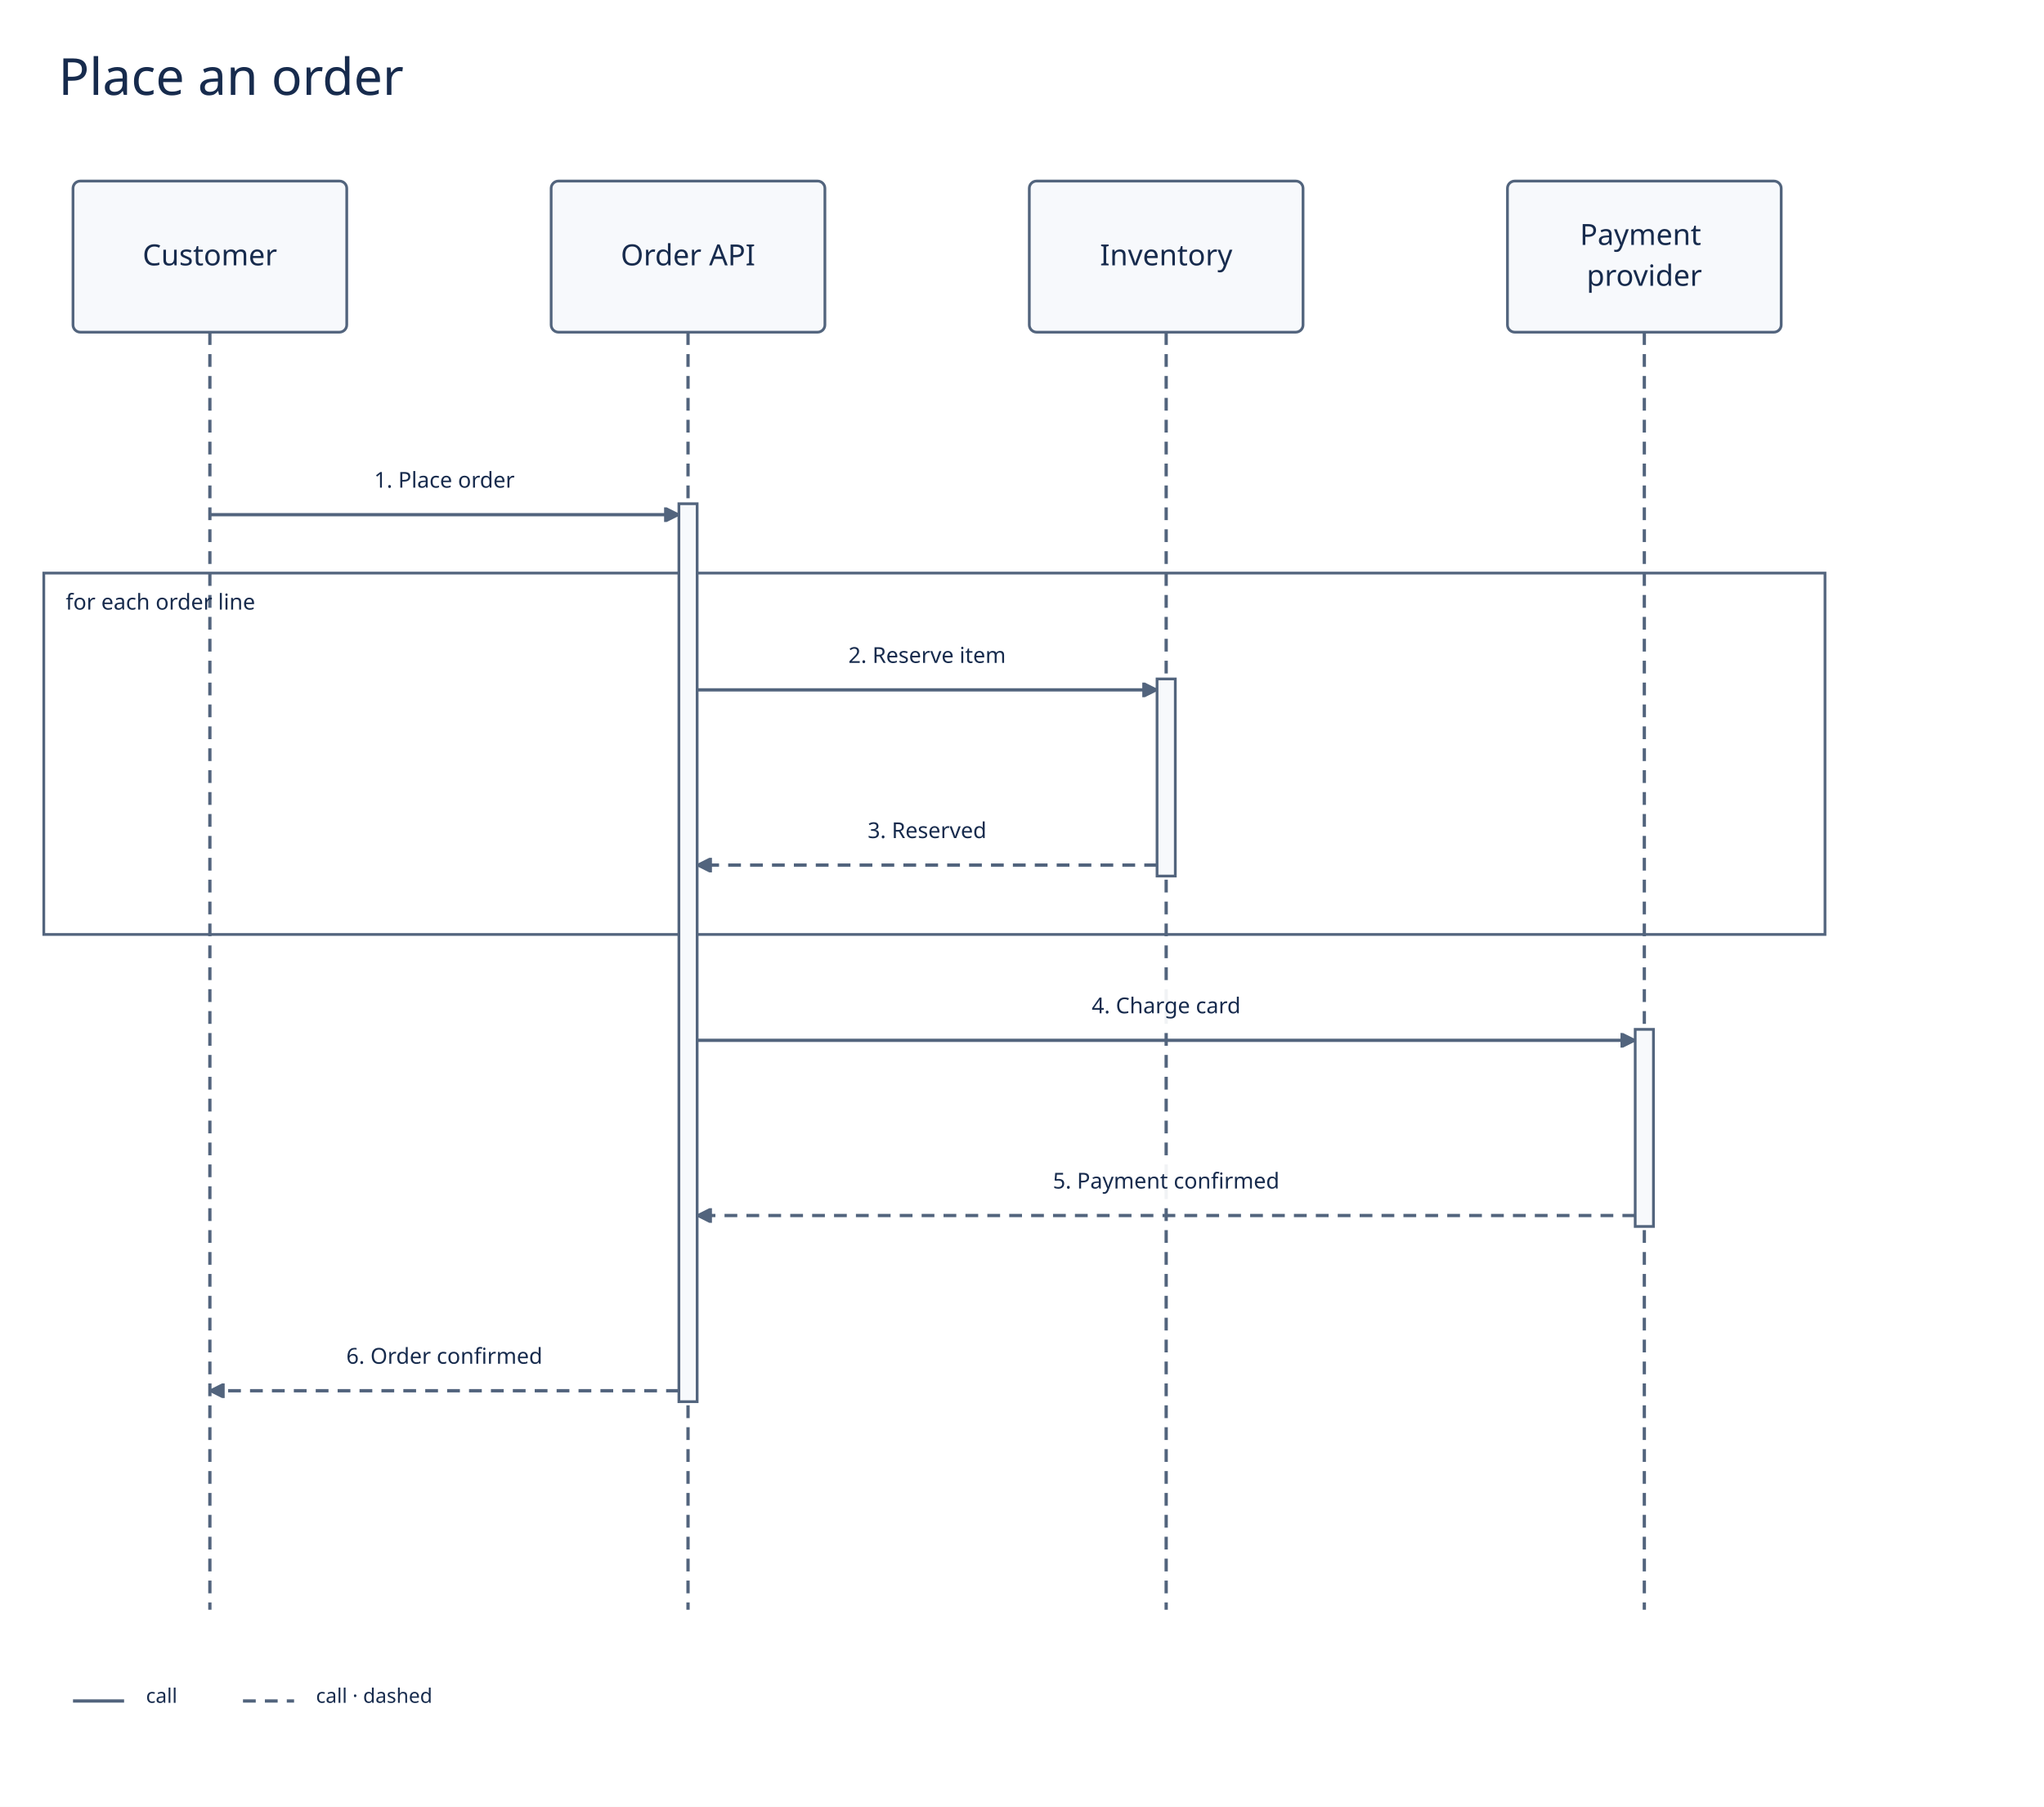
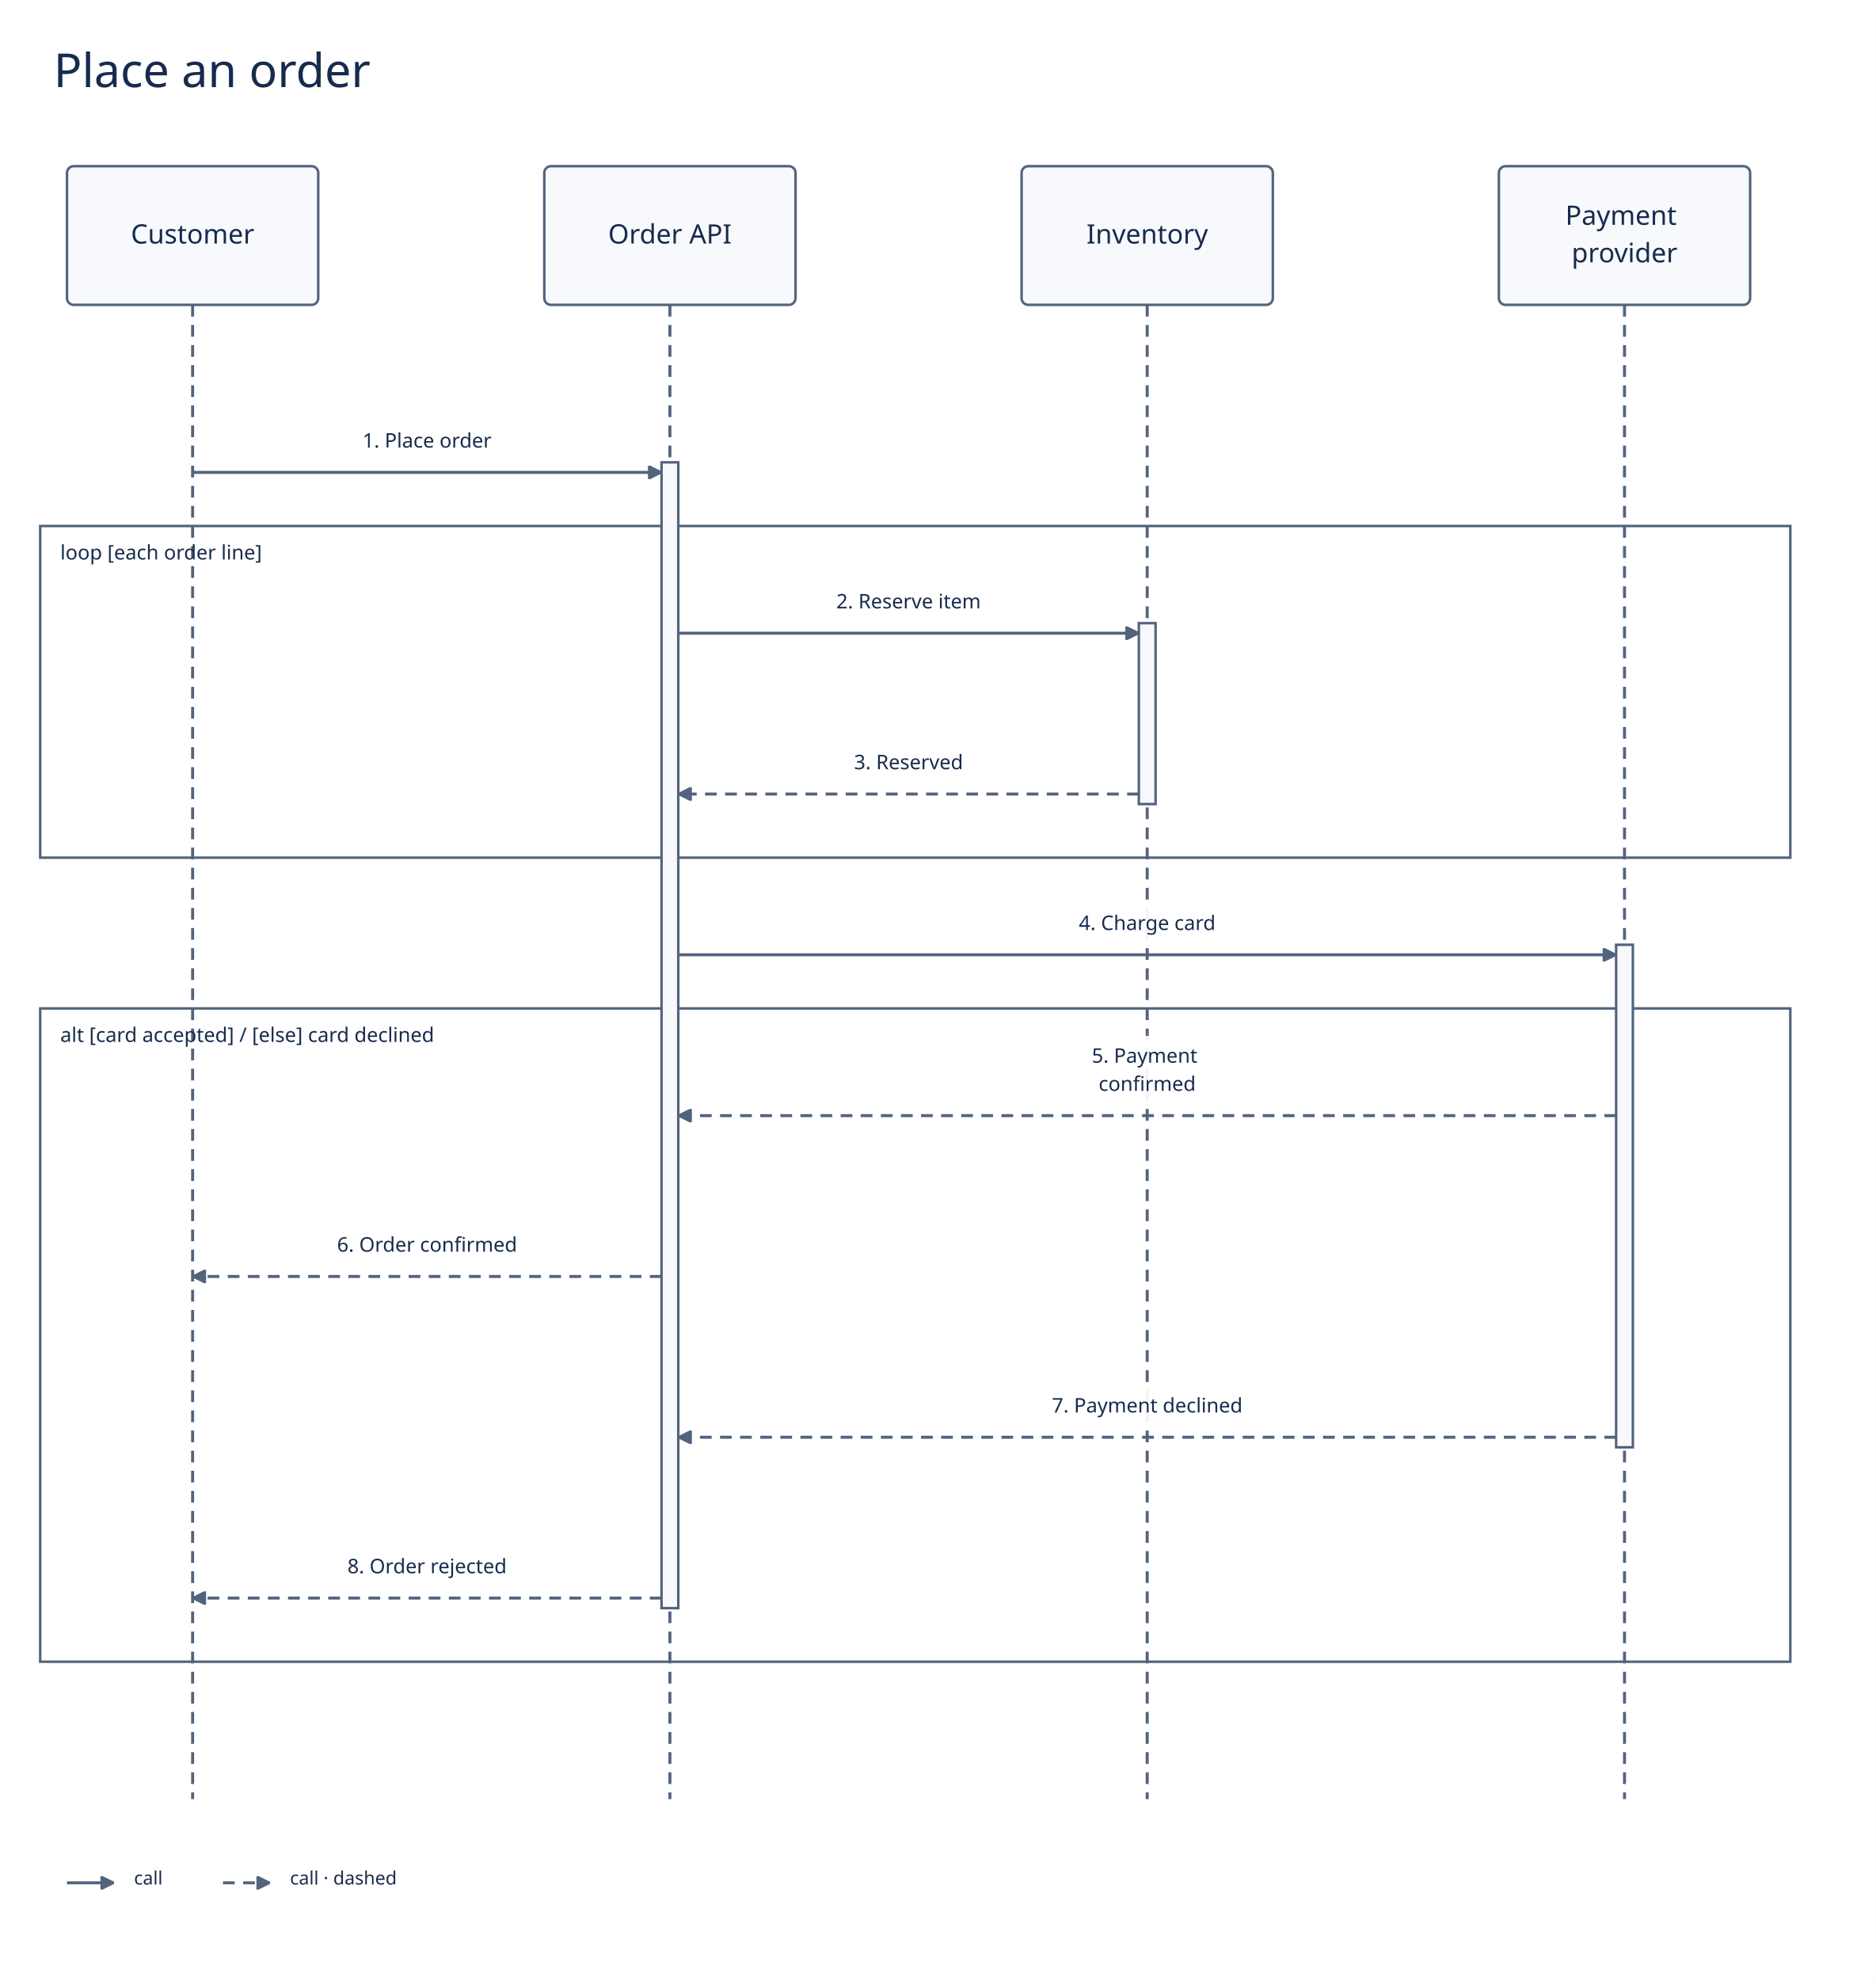
- <svg xmlns="http://www.w3.org/2000/svg" viewBox="0 0 1120 990" width="1120" height="990" lang="en" role="img" aria-labelledby="e1-en-document-title e1-en-document-desc" data-archatlas="0.1" data-measured-with="pillow">
+ <svg xmlns="http://www.w3.org/2000/svg" viewBox="0 0 1120 1182" width="1120" height="1182" lang="en" role="img" aria-labelledby="e1-en-document-title e1-en-document-desc" data-archatlas="0.1" data-measured-with="pillow">
  <defs>
    <marker id="e1-en-marker-peer-arrow" viewBox="0 0 10 10" refX="10" refY="5" markerWidth="8" markerHeight="8" markerUnits="userSpaceOnUse" orient="auto-start-reverse">
      <path d="M 0 0 L 10 5 L 0 10 Z" fill="#52647d" stroke="#52647d" stroke-width="1.5" />
    </marker>
    <marker id="e1-en-marker-peer-circle" viewBox="0 0 10 10" refX="5" refY="5" markerWidth="8" markerHeight="8" markerUnits="userSpaceOnUse">
      <circle cx="5" cy="5" r="3.5" fill="#ffffff" stroke="#52647d" stroke-width="1.5" />
    </marker>
  </defs>
-   <rect width="1120" height="990" fill="#ffffff" data-role="canvas" />
-   <rect id="e1-en-shape-group-loop1" data-id="loop1" data-role="group" data-parent="" data-kind="frame" fill="#ffffff" stroke="#52647d" stroke-width="1.5" data-box="24 314 976 198" x="24" y="314" width="976" height="198" rx="0" />
+   <rect width="1120" height="1182" fill="#ffffff" data-role="canvas" />
+   <rect id="e1-en-shape-group-alt1" data-id="alt1" data-role="group" data-parent="" data-kind="frame" fill="#ffffff" stroke="#52647d" stroke-width="1.5" data-box="24 602 1044.906 390" x="24" y="602" width="1044.906" height="390" rx="0" />
+   <rect id="e1-en-shape-group-loop1" data-id="loop1" data-role="group" data-parent="" data-kind="frame" fill="#ffffff" stroke="#52647d" stroke-width="1.5" data-box="24 314 1044.906 198" x="24" y="314" width="1044.906" height="198" rx="0" />
  <rect id="e1-en-shape-node-cust" data-id="cust" data-role="node" data-parent="" data-kind="lifeline" fill="#f7f9fc" stroke="#52647d" stroke-width="1.5" data-box="40 99.2 150 82.8" x="40" y="99.2" width="150" height="82.8" rx="4" />
-   <rect id="e1-en-shape-node-api" data-id="api" data-role="node" data-parent="" data-kind="lifeline" fill="#f7f9fc" stroke="#52647d" stroke-width="1.5" data-box="302 99.2 150 82.8" x="302" y="99.2" width="150" height="82.8" rx="4" />
-   <rect id="e1-en-shape-node-inv" data-id="inv" data-role="node" data-parent="" data-kind="lifeline" fill="#f7f9fc" stroke="#52647d" stroke-width="1.5" data-box="564 99.2 150 82.8" x="564" y="99.2" width="150" height="82.8" rx="4" />
-   <rect id="e1-en-shape-node-pay" data-id="pay" data-role="node" data-parent="" data-kind="lifeline" fill="#f7f9fc" stroke="#52647d" stroke-width="1.5" data-box="826 99.2 150 82.8" x="826" y="99.2" width="150" height="82.8" rx="4" />
-   <polyline id="e1-en-edge-cust-lifeline" data-id="cust-lifeline" data-role="edge" data-from="cust" data-to="cust" data-kind="lifeline" points="115,182 115,882" fill="none" stroke="#52647d" stroke-width="1.8" stroke-linejoin="round" stroke-dasharray="7 5" />
-   <polyline id="e1-en-edge-api-lifeline" data-id="api-lifeline" data-role="edge" data-from="api" data-to="api" data-kind="lifeline" points="377,182 377,882" fill="none" stroke="#52647d" stroke-width="1.8" stroke-linejoin="round" stroke-dasharray="7 5" />
-   <polyline id="e1-en-edge-inv-lifeline" data-id="inv-lifeline" data-role="edge" data-from="inv" data-to="inv" data-kind="lifeline" points="639,182 639,882" fill="none" stroke="#52647d" stroke-width="1.8" stroke-linejoin="round" stroke-dasharray="7 5" />
-   <polyline id="e1-en-edge-pay-lifeline" data-id="pay-lifeline" data-role="edge" data-from="pay" data-to="pay" data-kind="lifeline" points="901,182 901,882" fill="none" stroke="#52647d" stroke-width="1.8" stroke-linejoin="round" stroke-dasharray="7 5" />
-   <rect id="e1-en-shape-activation-__activation-1" data-id="__activation-1" data-role="activation" data-parent="api" data-kind="component" fill="#f7f9fc" stroke="#52647d" stroke-width="1.5" data-box="372 276 10 492" x="372" y="276" width="10" height="492" rx="0" />
-   <rect id="e1-en-shape-activation-__activation-2" data-id="__activation-2" data-role="activation" data-parent="inv" data-kind="component" fill="#f7f9fc" stroke="#52647d" stroke-width="1.5" data-box="634 372 10 108" x="634" y="372" width="10" height="108" rx="0" />
-   <rect id="e1-en-shape-activation-__activation-3" data-id="__activation-3" data-role="activation" data-parent="pay" data-kind="component" fill="#f7f9fc" stroke="#52647d" stroke-width="1.5" data-box="896 564 10 108" x="896" y="564" width="10" height="108" rx="0" />
-   <polyline id="e1-en-edge-edge-1" data-id="edge-1" data-role="edge" data-from="cust" data-to="api" data-kind="call" points="115,282 372,282" fill="none" stroke="#52647d" stroke-width="1.8" stroke-linejoin="round" marker-end="url(#e1-en-marker-peer-arrow)" />
-   <polyline id="e1-en-edge-edge-2" data-id="edge-2" data-role="edge" data-from="api" data-to="inv" data-kind="call" points="382,378 634,378" fill="none" stroke="#52647d" stroke-width="1.8" stroke-linejoin="round" marker-end="url(#e1-en-marker-peer-arrow)" />
-   <polyline id="e1-en-edge-edge-3" data-id="edge-3" data-role="edge" data-from="inv" data-to="api" data-kind="call" points="634,474 382,474" fill="none" stroke="#52647d" stroke-width="1.8" stroke-linejoin="round" marker-end="url(#e1-en-marker-peer-arrow)" stroke-dasharray="7 5" />
-   <polyline id="e1-en-edge-edge-4" data-id="edge-4" data-role="edge" data-from="api" data-to="pay" data-kind="call" points="382,570 896,570" fill="none" stroke="#52647d" stroke-width="1.8" stroke-linejoin="round" marker-end="url(#e1-en-marker-peer-arrow)" />
-   <polyline id="e1-en-edge-edge-5" data-id="edge-5" data-role="edge" data-from="pay" data-to="api" data-kind="call" points="896,666 382,666" fill="none" stroke="#52647d" stroke-width="1.8" stroke-linejoin="round" marker-end="url(#e1-en-marker-peer-arrow)" stroke-dasharray="7 5" />
-   <polyline id="e1-en-edge-edge-6" data-id="edge-6" data-role="edge" data-from="api" data-to="cust" data-kind="call" points="372,762 115,762" fill="none" stroke="#52647d" stroke-width="1.8" stroke-linejoin="round" marker-end="url(#e1-en-marker-peer-arrow)" stroke-dasharray="7 5" />
-   <polyline id="e1-en-edge-legend-line-0" data-id="legend-line-0" data-role="edge" data-from="" data-to="" data-kind="legend" points="40,932 68,932" fill="none" stroke="#52647d" stroke-width="1.8" stroke-linejoin="round" />
-   <polyline id="e1-en-edge-legend-line-1" data-id="legend-line-1" data-role="edge" data-from="" data-to="" data-kind="legend" points="133.141,932 161.141,932" fill="none" stroke="#52647d" stroke-width="1.8" stroke-linejoin="round" stroke-dasharray="7 5" />
-   <rect id="e1-en-shape-label-bg-__edge-1-background" data-id="__edge-1-background" data-role="label-bg" data-parent="edge-1" x="199.984" y="251.2" width="87.031" height="24.8" fill="#ffffff" fill-opacity="0.92" rx="3" />
-   <rect id="e1-en-shape-label-bg-__edge-2-background" data-id="__edge-2-background" data-role="label-bg" data-parent="edge-2" x="459.852" y="347.2" width="96.297" height="24.8" fill="#ffffff" fill-opacity="0.92" rx="3" />
-   <rect id="e1-en-shape-label-bg-__edge-3-background" data-id="__edge-3-background" data-role="label-bg" data-parent="edge-3" x="470.43" y="443.2" width="75.141" height="24.8" fill="#ffffff" fill-opacity="0.92" rx="3" />
-   <rect id="e1-en-shape-label-bg-__edge-4-background" data-id="__edge-4-background" data-role="label-bg" data-parent="edge-4" x="593.188" y="539.2" width="91.625" height="24.8" fill="#ffffff" fill-opacity="0.92" rx="3" />
-   <rect id="e1-en-shape-label-bg-__edge-5-background" data-id="__edge-5-background" data-role="label-bg" data-parent="edge-5" x="571.914" y="635.2" width="134.172" height="24.8" fill="#ffffff" fill-opacity="0.92" rx="3" />
-   <rect id="e1-en-shape-label-bg-__edge-6-background" data-id="__edge-6-background" data-role="label-bg" data-parent="edge-6" x="184.75" y="731.2" width="117.5" height="24.8" fill="#ffffff" fill-opacity="0.92" rx="3" />
+   <rect id="e1-en-shape-node-api" data-id="api" data-role="node" data-parent="" data-kind="lifeline" fill="#f7f9fc" stroke="#52647d" stroke-width="1.5" data-box="324.969 99.2 150 82.8" x="324.969" y="99.2" width="150" height="82.8" rx="4" />
+   <rect id="e1-en-shape-node-inv" data-id="inv" data-role="node" data-parent="" data-kind="lifeline" fill="#f7f9fc" stroke="#52647d" stroke-width="1.5" data-box="609.938 99.2 150 82.8" x="609.938" y="99.2" width="150" height="82.8" rx="4" />
+   <rect id="e1-en-shape-node-pay" data-id="pay" data-role="node" data-parent="" data-kind="lifeline" fill="#f7f9fc" stroke="#52647d" stroke-width="1.5" data-box="894.906 99.2 150 82.8" x="894.906" y="99.2" width="150" height="82.8" rx="4" />
+   <polyline id="e1-en-edge-cust-lifeline" data-id="cust-lifeline" data-role="edge" data-from="cust" data-to="cust" data-kind="lifeline" points="115,182 115,1074" fill="none" stroke="#52647d" stroke-width="1.8" stroke-linejoin="round" stroke-dasharray="7 5" />
+   <polyline id="e1-en-edge-api-lifeline" data-id="api-lifeline" data-role="edge" data-from="api" data-to="api" data-kind="lifeline" points="399.969,182 399.969,1074" fill="none" stroke="#52647d" stroke-width="1.8" stroke-linejoin="round" stroke-dasharray="7 5" />
+   <polyline id="e1-en-edge-inv-lifeline" data-id="inv-lifeline" data-role="edge" data-from="inv" data-to="inv" data-kind="lifeline" points="684.938,182 684.938,1074" fill="none" stroke="#52647d" stroke-width="1.8" stroke-linejoin="round" stroke-dasharray="7 5" />
+   <polyline id="e1-en-edge-pay-lifeline" data-id="pay-lifeline" data-role="edge" data-from="pay" data-to="pay" data-kind="lifeline" points="969.906,182 969.906,1074" fill="none" stroke="#52647d" stroke-width="1.8" stroke-linejoin="round" stroke-dasharray="7 5" />
+   <rect id="e1-en-shape-activation-__activation-1" data-id="__activation-1" data-role="activation" data-parent="api" data-kind="component" fill="#f7f9fc" stroke="#52647d" stroke-width="1.5" data-box="394.969 276 10 684" x="394.969" y="276" width="10" height="684" rx="0" />
+   <rect id="e1-en-shape-activation-__activation-2" data-id="__activation-2" data-role="activation" data-parent="inv" data-kind="component" fill="#f7f9fc" stroke="#52647d" stroke-width="1.5" data-box="679.938 372 10 108" x="679.938" y="372" width="10" height="108" rx="0" />
+   <rect id="e1-en-shape-activation-__activation-3" data-id="__activation-3" data-role="activation" data-parent="pay" data-kind="component" fill="#f7f9fc" stroke="#52647d" stroke-width="1.5" data-box="964.906 564 10 300" x="964.906" y="564" width="10" height="300" rx="0" />
+   <polyline id="e1-en-edge-edge-1" data-id="edge-1" data-role="edge" data-from="cust" data-to="api" data-kind="call" points="115,282 394.969,282" fill="none" stroke="#52647d" stroke-width="1.8" stroke-linejoin="round" marker-end="url(#e1-en-marker-peer-arrow)" />
+   <polyline id="e1-en-edge-edge-2" data-id="edge-2" data-role="edge" data-from="api" data-to="inv" data-kind="call" points="404.969,378 679.938,378" fill="none" stroke="#52647d" stroke-width="1.8" stroke-linejoin="round" marker-end="url(#e1-en-marker-peer-arrow)" />
+   <polyline id="e1-en-edge-edge-3" data-id="edge-3" data-role="edge" data-from="inv" data-to="api" data-kind="call" points="679.938,474 404.969,474" fill="none" stroke="#52647d" stroke-width="1.8" stroke-linejoin="round" marker-end="url(#e1-en-marker-peer-arrow)" stroke-dasharray="7 5" />
+   <polyline id="e1-en-edge-edge-4" data-id="edge-4" data-role="edge" data-from="api" data-to="pay" data-kind="call" points="404.969,570 964.906,570" fill="none" stroke="#52647d" stroke-width="1.8" stroke-linejoin="round" marker-end="url(#e1-en-marker-peer-arrow)" />
+   <polyline id="e1-en-edge-edge-5" data-id="edge-5" data-role="edge" data-from="pay" data-to="api" data-kind="call" points="964.906,666 404.969,666" fill="none" stroke="#52647d" stroke-width="1.8" stroke-linejoin="round" marker-end="url(#e1-en-marker-peer-arrow)" stroke-dasharray="7 5" />
+   <polyline id="e1-en-edge-edge-6" data-id="edge-6" data-role="edge" data-from="api" data-to="cust" data-kind="call" points="394.969,762 115,762" fill="none" stroke="#52647d" stroke-width="1.8" stroke-linejoin="round" marker-end="url(#e1-en-marker-peer-arrow)" stroke-dasharray="7 5" />
+   <polyline id="e1-en-edge-edge-7" data-id="edge-7" data-role="edge" data-from="pay" data-to="api" data-kind="call" points="964.906,858 404.969,858" fill="none" stroke="#52647d" stroke-width="1.8" stroke-linejoin="round" marker-end="url(#e1-en-marker-peer-arrow)" stroke-dasharray="7 5" />
+   <polyline id="e1-en-edge-edge-8" data-id="edge-8" data-role="edge" data-from="api" data-to="cust" data-kind="call" points="394.969,954 115,954" fill="none" stroke="#52647d" stroke-width="1.8" stroke-linejoin="round" marker-end="url(#e1-en-marker-peer-arrow)" stroke-dasharray="7 5" />
+   <polyline id="e1-en-edge-legend-line-0" data-id="legend-line-0" data-role="edge" data-from="" data-to="" data-kind="legend" points="40,1124 68,1124" fill="none" stroke="#52647d" stroke-width="1.8" stroke-linejoin="round" marker-end="url(#e1-en-marker-peer-arrow)" />
+   <polyline id="e1-en-edge-legend-line-1" data-id="legend-line-1" data-role="edge" data-from="" data-to="" data-kind="legend" points="133.141,1124 161.141,1124" fill="none" stroke="#52647d" stroke-width="1.8" stroke-linejoin="round" marker-end="url(#e1-en-marker-peer-arrow)" stroke-dasharray="7 5" />
+   <rect id="e1-en-shape-label-bg-__edge-1-background" data-id="__edge-1-background" data-role="label-bg" data-parent="edge-1" x="211.469" y="251.2" width="87.031" height="24.8" fill="#ffffff" fill-opacity="0.92" rx="3" />
+   <rect id="e1-en-shape-label-bg-__edge-2-background" data-id="__edge-2-background" data-role="label-bg" data-parent="edge-2" x="494.305" y="347.2" width="96.297" height="24.8" fill="#ffffff" fill-opacity="0.92" rx="3" />
+   <rect id="e1-en-shape-label-bg-__edge-3-background" data-id="__edge-3-background" data-role="label-bg" data-parent="edge-3" x="504.883" y="443.2" width="75.141" height="24.8" fill="#ffffff" fill-opacity="0.92" rx="3" />
+   <rect id="e1-en-shape-label-bg-__edge-4-background" data-id="__edge-4-background" data-role="label-bg" data-parent="edge-4" x="639.125" y="539.2" width="91.625" height="24.8" fill="#ffffff" fill-opacity="0.92" rx="3" />
+   <rect id="e1-en-shape-label-bg-__edge-5-background" data-id="__edge-5-background" data-role="label-bg" data-parent="edge-5" x="648.406" y="618.4" width="73.062" height="41.6" fill="#ffffff" fill-opacity="0.92" rx="3" />
+   <rect id="e1-en-shape-label-bg-__edge-6-background" data-id="__edge-6-background" data-role="label-bg" data-parent="edge-6" x="196.234" y="731.2" width="117.5" height="24.8" fill="#ffffff" fill-opacity="0.92" rx="3" />
+   <rect id="e1-en-shape-label-bg-__edge-7-background" data-id="__edge-7-background" data-role="label-bg" data-parent="edge-7" x="623.016" y="827.2" width="123.844" height="24.8" fill="#ffffff" fill-opacity="0.92" rx="3" />
+   <rect id="e1-en-shape-label-bg-__edge-8-background" data-id="__edge-8-background" data-role="label-bg" data-parent="edge-8" x="202.438" y="923.2" width="105.094" height="24.8" fill="#ffffff" fill-opacity="0.92" rx="3" />
  <text id="e1-en-text-title-figure-title" data-id="figure-title" data-role="title" data-owner="" x="32" y="52" font-size="28" font-family="&quot;Noto Sans&quot;, &quot;DejaVu Sans&quot;, &quot;Liberation Sans&quot;, &quot;Noto Sans CJK SC&quot;, sans-serif" text-anchor="start" fill="#172b4d" data-text-box="32 24 189.172 39.2">
    <tspan x="32" y="52">
      <tspan font-family="Noto Sans">Place an order</tspan>
    </tspan>
  </text>
  <text id="e1-en-text-name-cust-name" data-id="cust-name" data-role="name" data-owner="cust" x="115" y="145.4" font-size="16" font-family="&quot;Noto Sans&quot;, &quot;DejaVu Sans&quot;, &quot;Liberation Sans&quot;, &quot;Noto Sans CJK SC&quot;, sans-serif" text-anchor="middle" fill="#172b4d" data-text-box="78.141 129.4 73.719 22.4">
    <tspan x="115" y="145.4">
      <tspan font-family="Noto Sans">Customer</tspan>
    </tspan>
  </text>
-   <text id="e1-en-text-name-api-name" data-id="api-name" data-role="name" data-owner="api" x="377" y="145.4" font-size="16" font-family="&quot;Noto Sans&quot;, &quot;DejaVu Sans&quot;, &quot;Liberation Sans&quot;, &quot;Noto Sans CJK SC&quot;, sans-serif" text-anchor="middle" fill="#172b4d" data-text-box="340.117 129.4 73.766 22.4">
-     <tspan x="377" y="145.4">
+   <text id="e1-en-text-name-api-name" data-id="api-name" data-role="name" data-owner="api" x="399.969" y="145.4" font-size="16" font-family="&quot;Noto Sans&quot;, &quot;DejaVu Sans&quot;, &quot;Liberation Sans&quot;, &quot;Noto Sans CJK SC&quot;, sans-serif" text-anchor="middle" fill="#172b4d" data-text-box="363.086 129.4 73.766 22.4">
+     <tspan x="399.969" y="145.4">
      <tspan font-family="Noto Sans">Order API</tspan>
    </tspan>
  </text>
-   <text id="e1-en-text-name-inv-name" data-id="inv-name" data-role="name" data-owner="inv" x="639" y="145.4" font-size="16" font-family="&quot;Noto Sans&quot;, &quot;DejaVu Sans&quot;, &quot;Liberation Sans&quot;, &quot;Noto Sans CJK SC&quot;, sans-serif" text-anchor="middle" fill="#172b4d" data-text-box="602.703 129.4 72.594 22.4">
-     <tspan x="639" y="145.4">
+   <text id="e1-en-text-name-inv-name" data-id="inv-name" data-role="name" data-owner="inv" x="684.938" y="145.4" font-size="16" font-family="&quot;Noto Sans&quot;, &quot;DejaVu Sans&quot;, &quot;Liberation Sans&quot;, &quot;Noto Sans CJK SC&quot;, sans-serif" text-anchor="middle" fill="#172b4d" data-text-box="648.641 129.4 72.594 22.4">
+     <tspan x="684.938" y="145.4">
      <tspan font-family="Noto Sans">Inventory</tspan>
    </tspan>
  </text>
-   <text id="e1-en-text-name-pay-name" data-id="pay-name" data-role="name" data-owner="pay" x="901" y="134.2" font-size="16" font-family="&quot;Noto Sans&quot;, &quot;DejaVu Sans&quot;, &quot;Liberation Sans&quot;, &quot;Noto Sans CJK SC&quot;, sans-serif" text-anchor="middle" fill="#172b4d" data-text-box="867.766 118.2 66.469 44.8">
-     <tspan x="901" y="134.2">
+   <text id="e1-en-text-name-pay-name" data-id="pay-name" data-role="name" data-owner="pay" x="969.906" y="134.2" font-size="16" font-family="&quot;Noto Sans&quot;, &quot;DejaVu Sans&quot;, &quot;Liberation Sans&quot;, &quot;Noto Sans CJK SC&quot;, sans-serif" text-anchor="middle" fill="#172b4d" data-text-box="936.672 118.2 66.469 44.8">
+     <tspan x="969.906" y="134.2">
      <tspan font-family="Noto Sans">Payment</tspan>
    </tspan>
-     <tspan x="901" y="156.6">
+     <tspan x="969.906" y="156.6">
      <tspan font-family="Noto Sans">provider</tspan>
    </tspan>
  </text>
-   <text id="e1-en-text-group-title-loop1-title" data-id="loop1-title" data-role="group-title" data-owner="loop1" x="36" y="334" font-size="12" font-family="&quot;Noto Sans&quot;, &quot;DejaVu Sans&quot;, &quot;Liberation Sans&quot;, &quot;Noto Sans CJK SC&quot;, sans-serif" text-anchor="start" fill="#172b4d" data-text-box="36 322 103.859 16.8">
+   <text id="e1-en-text-group-title-loop1-title" data-id="loop1-title" data-role="group-title" data-owner="loop1" x="36" y="334" font-size="12" font-family="&quot;Noto Sans&quot;, &quot;DejaVu Sans&quot;, &quot;Liberation Sans&quot;, &quot;Noto Sans CJK SC&quot;, sans-serif" text-anchor="start" fill="#172b4d" data-text-box="36 322 120.422 16.8">
    <tspan x="36" y="334">
-       <tspan font-family="Noto Sans">for each order line</tspan>
+       <tspan font-family="Noto Sans">loop [each order line]</tspan>
    </tspan>
  </text>
-   <text id="e1-en-text-edge-label-edge-1-label" data-id="edge-1-label" data-role="edge-label" data-owner="edge-1" x="243.5" y="267.2" font-size="12" font-family="&quot;Noto Sans&quot;, &quot;DejaVu Sans&quot;, &quot;Liberation Sans&quot;, &quot;Noto Sans CJK SC&quot;, sans-serif" text-anchor="middle" fill="#172b4d" data-text-box="204.984 255.2 77.031 16.8">
-     <tspan x="243.5" y="267.2">
+   <text id="e1-en-text-group-title-alt1-title" data-id="alt1-title" data-role="group-title" data-owner="alt1" x="36" y="622" font-size="12" font-family="&quot;Noto Sans&quot;, &quot;DejaVu Sans&quot;, &quot;Liberation Sans&quot;, &quot;Noto Sans CJK SC&quot;, sans-serif" text-anchor="start" fill="#172b4d" data-text-box="36 610 223.281 16.8">
+     <tspan x="36" y="622">
+       <tspan font-family="Noto Sans">alt [card accepted] / [else] card declined</tspan>
+     </tspan>
+   </text>
+   <text id="e1-en-text-edge-label-edge-1-label" data-id="edge-1-label" data-role="edge-label" data-owner="edge-1" x="254.984" y="267.2" font-size="12" font-family="&quot;Noto Sans&quot;, &quot;DejaVu Sans&quot;, &quot;Liberation Sans&quot;, &quot;Noto Sans CJK SC&quot;, sans-serif" text-anchor="middle" fill="#172b4d" data-text-box="216.469 255.2 77.031 16.8">
+     <tspan x="254.984" y="267.2">
      <tspan font-family="Noto Sans">1. Place order</tspan>
    </tspan>
  </text>
-   <text id="e1-en-text-edge-label-edge-2-label" data-id="edge-2-label" data-role="edge-label" data-owner="edge-2" x="508" y="363.2" font-size="12" font-family="&quot;Noto Sans&quot;, &quot;DejaVu Sans&quot;, &quot;Liberation Sans&quot;, &quot;Noto Sans CJK SC&quot;, sans-serif" text-anchor="middle" fill="#172b4d" data-text-box="464.852 351.2 86.297 16.8">
-     <tspan x="508" y="363.2">
+   <text id="e1-en-text-edge-label-edge-2-label" data-id="edge-2-label" data-role="edge-label" data-owner="edge-2" x="542.453" y="363.2" font-size="12" font-family="&quot;Noto Sans&quot;, &quot;DejaVu Sans&quot;, &quot;Liberation Sans&quot;, &quot;Noto Sans CJK SC&quot;, sans-serif" text-anchor="middle" fill="#172b4d" data-text-box="499.305 351.2 86.297 16.8">
+     <tspan x="542.453" y="363.2">
      <tspan font-family="Noto Sans">2. Reserve item</tspan>
    </tspan>
  </text>
-   <text id="e1-en-text-edge-label-edge-3-label" data-id="edge-3-label" data-role="edge-label" data-owner="edge-3" x="508" y="459.2" font-size="12" font-family="&quot;Noto Sans&quot;, &quot;DejaVu Sans&quot;, &quot;Liberation Sans&quot;, &quot;Noto Sans CJK SC&quot;, sans-serif" text-anchor="middle" fill="#172b4d" data-text-box="475.43 447.2 65.141 16.8">
-     <tspan x="508" y="459.2">
+   <text id="e1-en-text-edge-label-edge-3-label" data-id="edge-3-label" data-role="edge-label" data-owner="edge-3" x="542.453" y="459.2" font-size="12" font-family="&quot;Noto Sans&quot;, &quot;DejaVu Sans&quot;, &quot;Liberation Sans&quot;, &quot;Noto Sans CJK SC&quot;, sans-serif" text-anchor="middle" fill="#172b4d" data-text-box="509.883 447.2 65.141 16.8">
+     <tspan x="542.453" y="459.2">
      <tspan font-family="Noto Sans">3. Reserved</tspan>
    </tspan>
  </text>
-   <text id="e1-en-text-edge-label-edge-4-label" data-id="edge-4-label" data-role="edge-label" data-owner="edge-4" x="639" y="555.2" font-size="12" font-family="&quot;Noto Sans&quot;, &quot;DejaVu Sans&quot;, &quot;Liberation Sans&quot;, &quot;Noto Sans CJK SC&quot;, sans-serif" text-anchor="middle" fill="#172b4d" data-text-box="598.188 543.2 81.625 16.8">
-     <tspan x="639" y="555.2">
+   <text id="e1-en-text-edge-label-edge-4-label" data-id="edge-4-label" data-role="edge-label" data-owner="edge-4" x="684.938" y="555.2" font-size="12" font-family="&quot;Noto Sans&quot;, &quot;DejaVu Sans&quot;, &quot;Liberation Sans&quot;, &quot;Noto Sans CJK SC&quot;, sans-serif" text-anchor="middle" fill="#172b4d" data-text-box="644.125 543.2 81.625 16.8">
+     <tspan x="684.938" y="555.2">
      <tspan font-family="Noto Sans">4. Charge card</tspan>
    </tspan>
  </text>
-   <text id="e1-en-text-edge-label-edge-5-label" data-id="edge-5-label" data-role="edge-label" data-owner="edge-5" x="639" y="651.2" font-size="12" font-family="&quot;Noto Sans&quot;, &quot;DejaVu Sans&quot;, &quot;Liberation Sans&quot;, &quot;Noto Sans CJK SC&quot;, sans-serif" text-anchor="middle" fill="#172b4d" data-text-box="576.914 639.2 124.172 16.8">
-     <tspan x="639" y="651.2">
-       <tspan font-family="Noto Sans">5. Payment confirmed</tspan>
+   <text id="e1-en-text-edge-label-edge-5-label" data-id="edge-5-label" data-role="edge-label" data-owner="edge-5" x="684.938" y="634.4" font-size="12" font-family="&quot;Noto Sans&quot;, &quot;DejaVu Sans&quot;, &quot;Liberation Sans&quot;, &quot;Noto Sans CJK SC&quot;, sans-serif" text-anchor="middle" fill="#172b4d" data-text-box="653.406 622.4 63.062 33.6">
+     <tspan x="684.938" y="634.4">
+       <tspan font-family="Noto Sans">5. Payment</tspan>
+     </tspan>
+     <tspan x="684.938" y="651.2">
+       <tspan font-family="Noto Sans">confirmed</tspan>
    </tspan>
  </text>
-   <text id="e1-en-text-edge-label-edge-6-label" data-id="edge-6-label" data-role="edge-label" data-owner="edge-6" x="243.5" y="747.2" font-size="12" font-family="&quot;Noto Sans&quot;, &quot;DejaVu Sans&quot;, &quot;Liberation Sans&quot;, &quot;Noto Sans CJK SC&quot;, sans-serif" text-anchor="middle" fill="#172b4d" data-text-box="189.75 735.2 107.5 16.8">
-     <tspan x="243.5" y="747.2">
+   <text id="e1-en-text-edge-label-edge-6-label" data-id="edge-6-label" data-role="edge-label" data-owner="edge-6" x="254.984" y="747.2" font-size="12" font-family="&quot;Noto Sans&quot;, &quot;DejaVu Sans&quot;, &quot;Liberation Sans&quot;, &quot;Noto Sans CJK SC&quot;, sans-serif" text-anchor="middle" fill="#172b4d" data-text-box="201.234 735.2 107.5 16.8">
+     <tspan x="254.984" y="747.2">
      <tspan font-family="Noto Sans">6. Order confirmed</tspan>
    </tspan>
  </text>
-   <text id="e1-en-text-legend-legend-0" data-id="legend-0" data-role="legend" data-owner="" x="80" y="933" font-size="11" font-family="&quot;Noto Sans&quot;, &quot;DejaVu Sans&quot;, &quot;Liberation Sans&quot;, &quot;Noto Sans CJK SC&quot;, sans-serif" text-anchor="start" fill="#172b4d" data-text-box="80 922 17.141 15.4">
-     <tspan x="80" y="933">
+   <text id="e1-en-text-edge-label-edge-7-label" data-id="edge-7-label" data-role="edge-label" data-owner="edge-7" x="684.938" y="843.2" font-size="12" font-family="&quot;Noto Sans&quot;, &quot;DejaVu Sans&quot;, &quot;Liberation Sans&quot;, &quot;Noto Sans CJK SC&quot;, sans-serif" text-anchor="middle" fill="#172b4d" data-text-box="628.016 831.2 113.844 16.8">
+     <tspan x="684.938" y="843.2">
+       <tspan font-family="Noto Sans">7. Payment declined</tspan>
+     </tspan>
+   </text>
+   <text id="e1-en-text-edge-label-edge-8-label" data-id="edge-8-label" data-role="edge-label" data-owner="edge-8" x="254.984" y="939.2" font-size="12" font-family="&quot;Noto Sans&quot;, &quot;DejaVu Sans&quot;, &quot;Liberation Sans&quot;, &quot;Noto Sans CJK SC&quot;, sans-serif" text-anchor="middle" fill="#172b4d" data-text-box="207.438 927.2 95.094 16.8">
+     <tspan x="254.984" y="939.2">
+       <tspan font-family="Noto Sans">8. Order rejected</tspan>
+     </tspan>
+   </text>
+   <text id="e1-en-text-legend-legend-0" data-id="legend-0" data-role="legend" data-owner="" x="80" y="1125" font-size="11" font-family="&quot;Noto Sans&quot;, &quot;DejaVu Sans&quot;, &quot;Liberation Sans&quot;, &quot;Noto Sans CJK SC&quot;, sans-serif" text-anchor="start" fill="#172b4d" data-text-box="80 1114 17.141 15.4">
+     <tspan x="80" y="1125">
      <tspan font-family="Noto Sans">call</tspan>
    </tspan>
  </text>
-   <text id="e1-en-text-legend-legend-1" data-id="legend-1" data-role="legend" data-owner="" x="173.141" y="933" font-size="11" font-family="&quot;Noto Sans&quot;, &quot;DejaVu Sans&quot;, &quot;Liberation Sans&quot;, &quot;Noto Sans CJK SC&quot;, sans-serif" text-anchor="start" fill="#172b4d" data-text-box="173.141 922 63.781 15.4">
-     <tspan x="173.141" y="933">
+   <text id="e1-en-text-legend-legend-1" data-id="legend-1" data-role="legend" data-owner="" x="173.141" y="1125" font-size="11" font-family="&quot;Noto Sans&quot;, &quot;DejaVu Sans&quot;, &quot;Liberation Sans&quot;, &quot;Noto Sans CJK SC&quot;, sans-serif" text-anchor="start" fill="#172b4d" data-text-box="173.141 1114 63.781 15.4">
+     <tspan x="173.141" y="1125">
      <tspan font-family="Noto Sans">call · dashed</tspan>
    </tspan>
  </text>
</svg>
